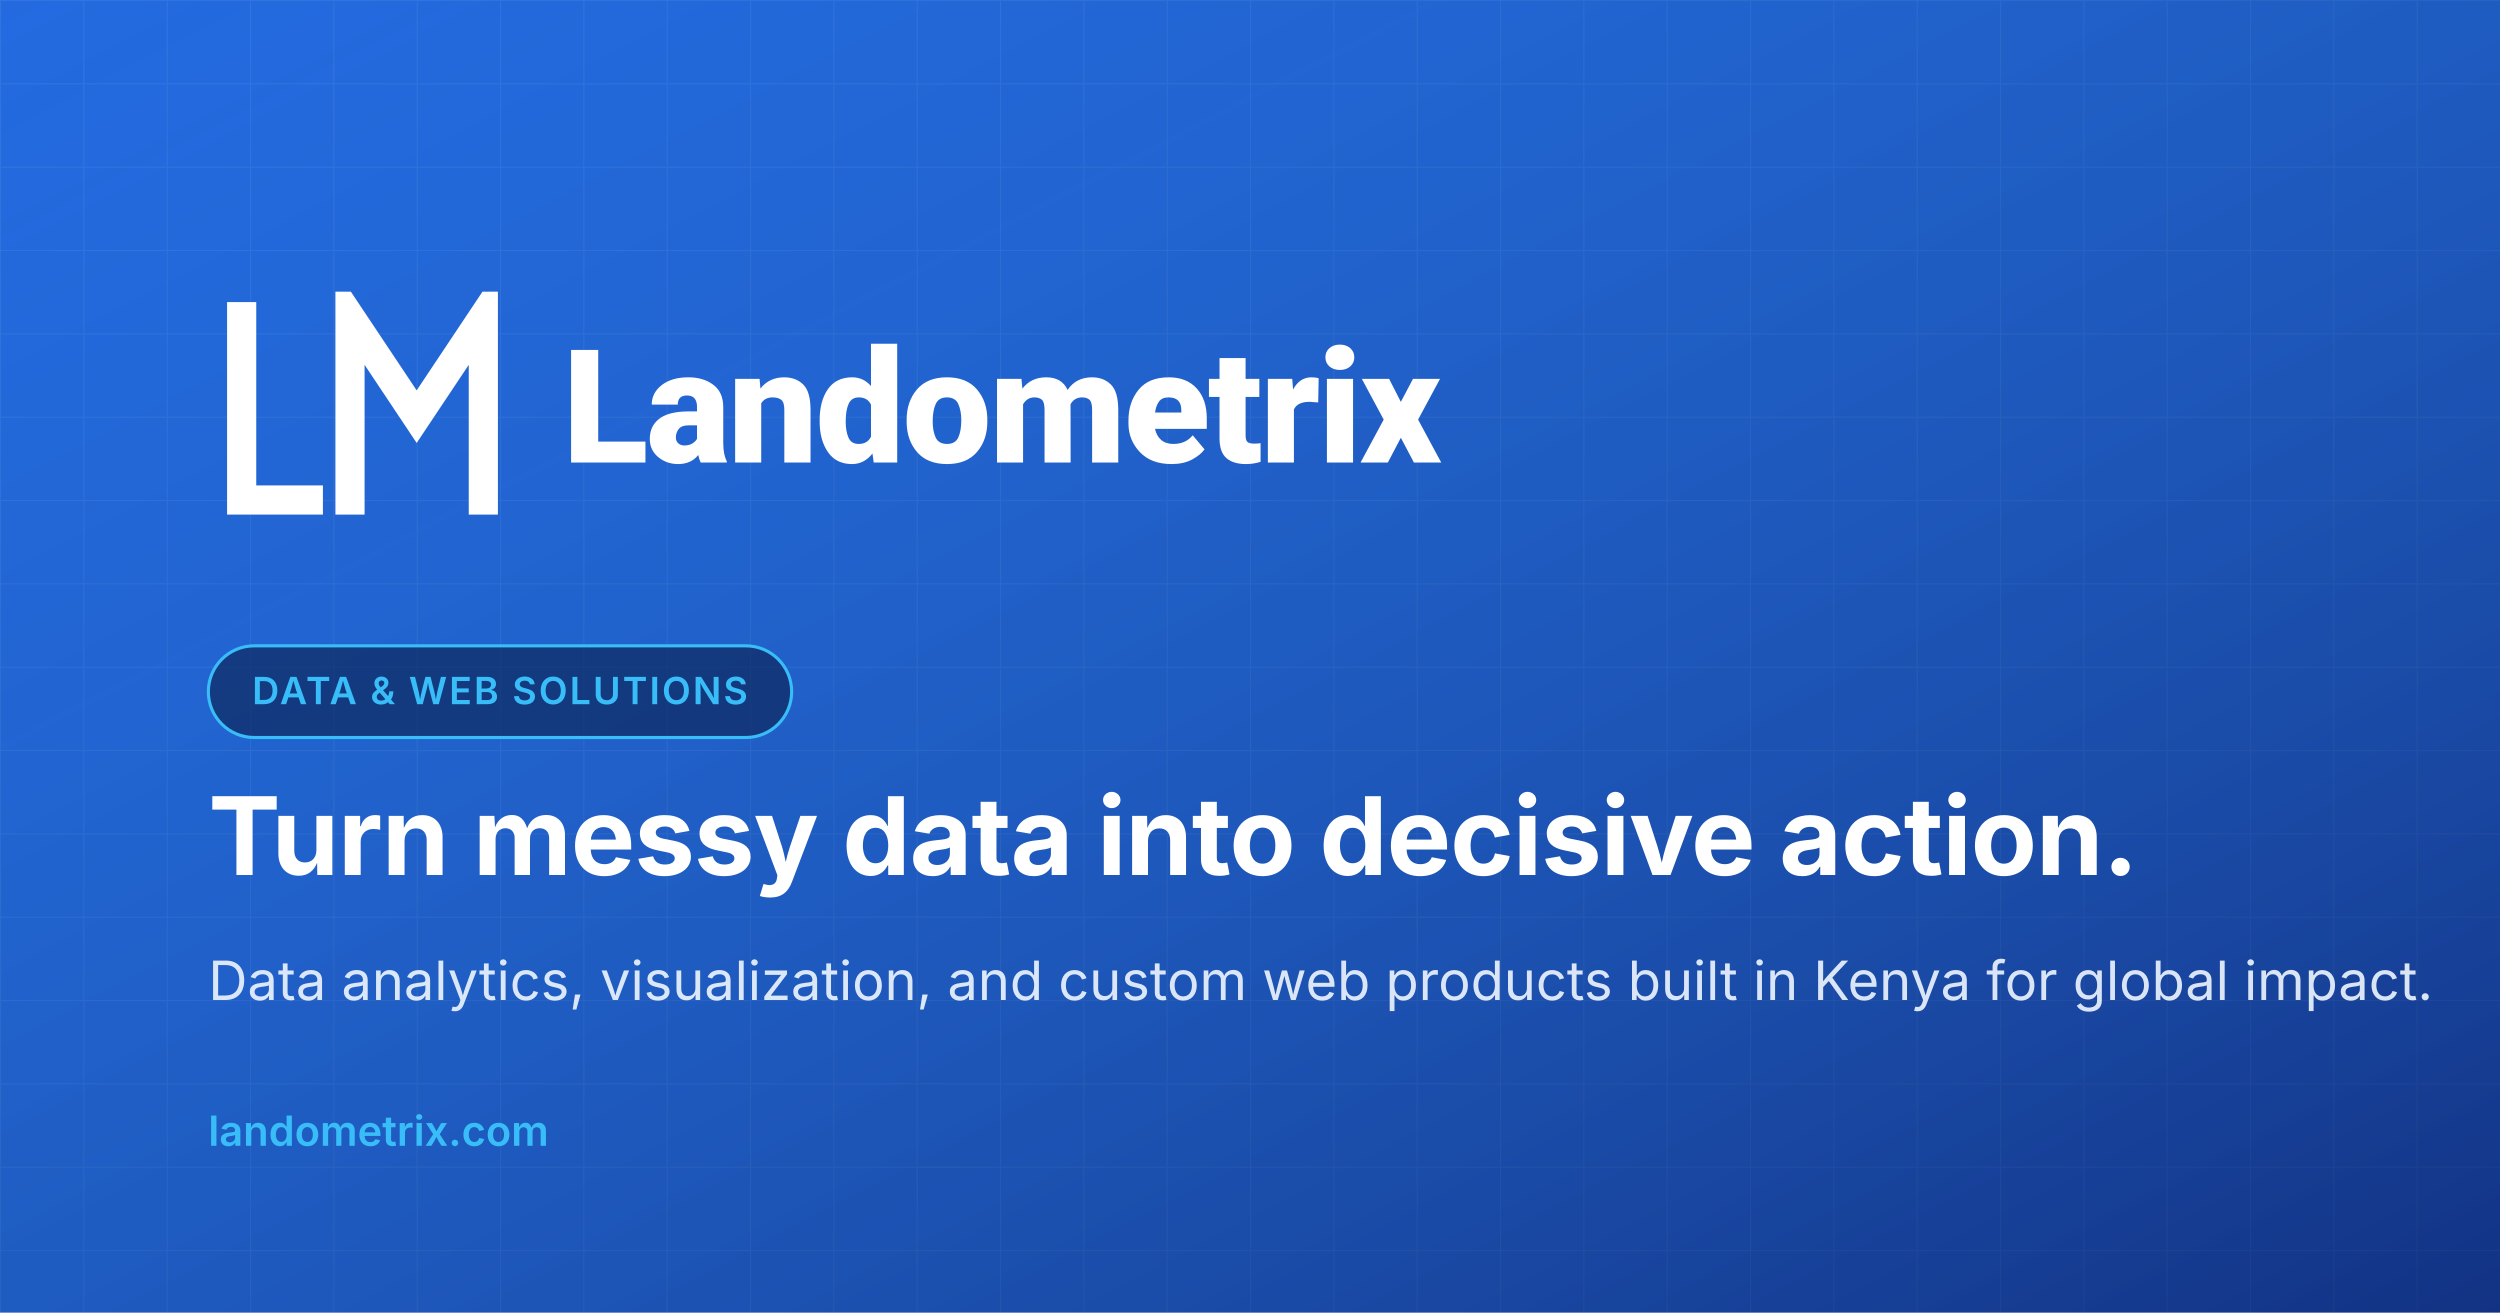
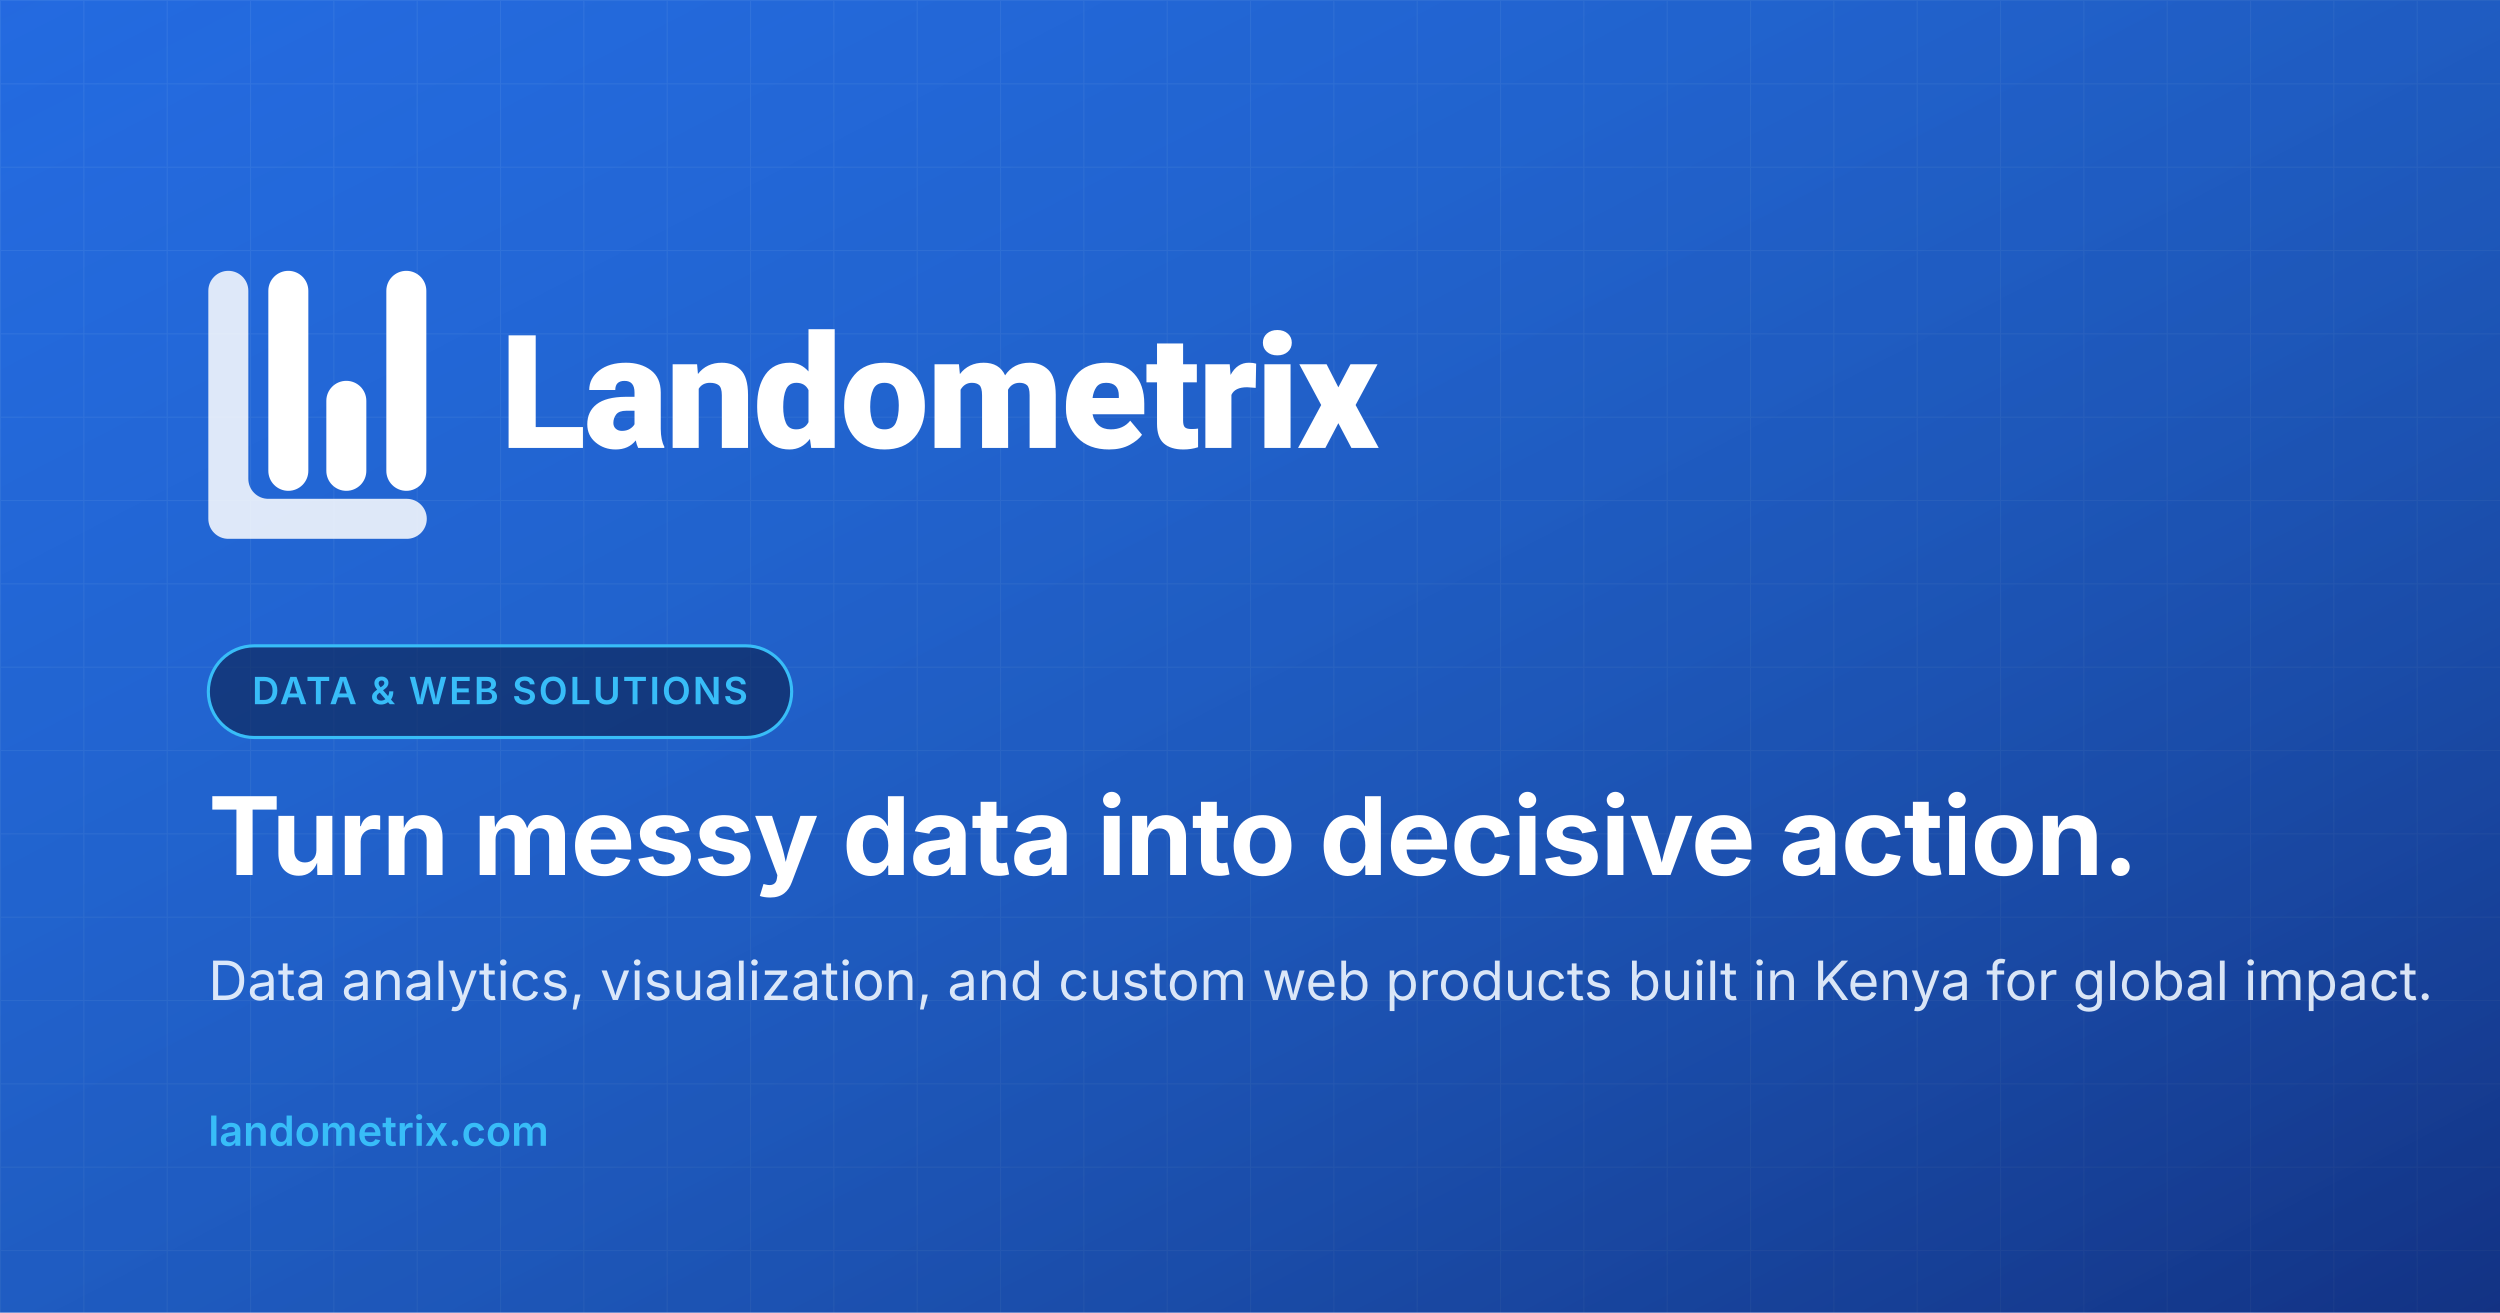
<svg xmlns="http://www.w3.org/2000/svg" width="1200" height="630" viewBox="0 0 1200 630" fill="none">
  <rect width="1200" height="630" fill="#1D4ED8" />
  <defs>
    <pattern id="grid" width="40" height="40" patternUnits="userSpaceOnUse">
      <path d="M 40 0 L 0 0 0 40" fill="none" stroke="#FFFFFF" stroke-width="1" stroke-opacity="0.08" />
    </pattern>
    <linearGradient id="glow" x1="0%" y1="0%" x2="100%" y2="100%">
      <stop offset="0%" stop-color="#38BDF8" stop-opacity="0.25" />
      <stop offset="100%" stop-color="#0B1F4B" stop-opacity="0.6" />
    </linearGradient>
  </defs>
  <rect width="1200" height="630" fill="url(#grid)" />
  <rect width="1200" height="630" fill="url(#glow)" />
-   <g transform="translate(100, 140)">
-     <svg width="144" height="112" viewBox="0 0 72 56" fill="none" stroke="#FFFFFF" stroke-width="7" stroke-linecap="square" stroke-linejoin="miter">
-       <path d="M8 6V50H24" />
-       <path d="M34 50V6L50 30L66 6V50" />
-     </svg>
+   <g transform="translate(100, 130) scale(0.48)">
+     <path d="M40 208C40 219.046 48.954 228 60 228H198.448C209.494 228 218.448 236.954 218.448 248C218.448 259.046 209.494 268 198.448 268H20C8.954 268 0 259.046 0 248V20C0 8.954 8.954 0 20 0C31.046 0 40 8.954 40 20V208Z" fill="#FFFFFF" opacity="0.85" />
+     <rect x="60" width="40" height="220" rx="20" fill="#FFFFFF" />
+     <path d="M138 110C149.046 110 158 118.954 158 130V200C158 211.046 149.046 220 138 220C126.954 220 118 211.046 118 200V130C118 118.954 126.954 110 138 110ZM198 0C209.046 0 218 8.954 218 20V200C218 211.046 209.046 220 198 220C186.954 220 178 211.046 178 200V20C178 8.954 186.954 0 198 0Z" fill="#FFFFFF" />
  </g>
-   <text x="270" y="222" font-family="system-ui, -apple-system, BlinkMacSystemFont, 'Segoe UI', Roboto, sans-serif" font-size="76" font-weight="800" fill="#FFFFFF" letter-spacing="-1">
+   <text x="240" y="215" font-family="system-ui, -apple-system, BlinkMacSystemFont, 'Segoe UI', Roboto, sans-serif" font-size="76" font-weight="800" fill="#FFFFFF" letter-spacing="-1">
    Landometrix
  </text>
  <g transform="translate(100, 310)">
    <rect width="280" height="44" rx="22" fill="#0B1F4B" fill-opacity="0.6" stroke="#38BDF8" stroke-width="1.5" />
    <text x="140" y="28" font-family="system-ui, -apple-system, BlinkMacSystemFont, sans-serif" font-size="18" font-weight="600" fill="#38BDF8" text-anchor="middle" letter-spacing="1">
      DATA &amp; WEB SOLUTIONS
    </text>
  </g>
  <text x="100" y="420" font-family="system-ui, -apple-system, BlinkMacSystemFont, sans-serif" font-size="52" font-weight="700" fill="#FFFFFF" letter-spacing="-0.5">
    Turn messy data into decisive action.
  </text>
  <text x="100" y="480" font-family="system-ui, -apple-system, BlinkMacSystemFont, sans-serif" font-size="26" font-weight="400" fill="#EFF6FF" fill-opacity="0.9">
    Data analytics, visualization, and custom web products built in Kenya for global impact.
  </text>
  <text x="100" y="550" font-family="system-ui, -apple-system, BlinkMacSystemFont, sans-serif" font-size="20" font-weight="600" fill="#38BDF8">
    landometrix.com
  </text>
</svg>
